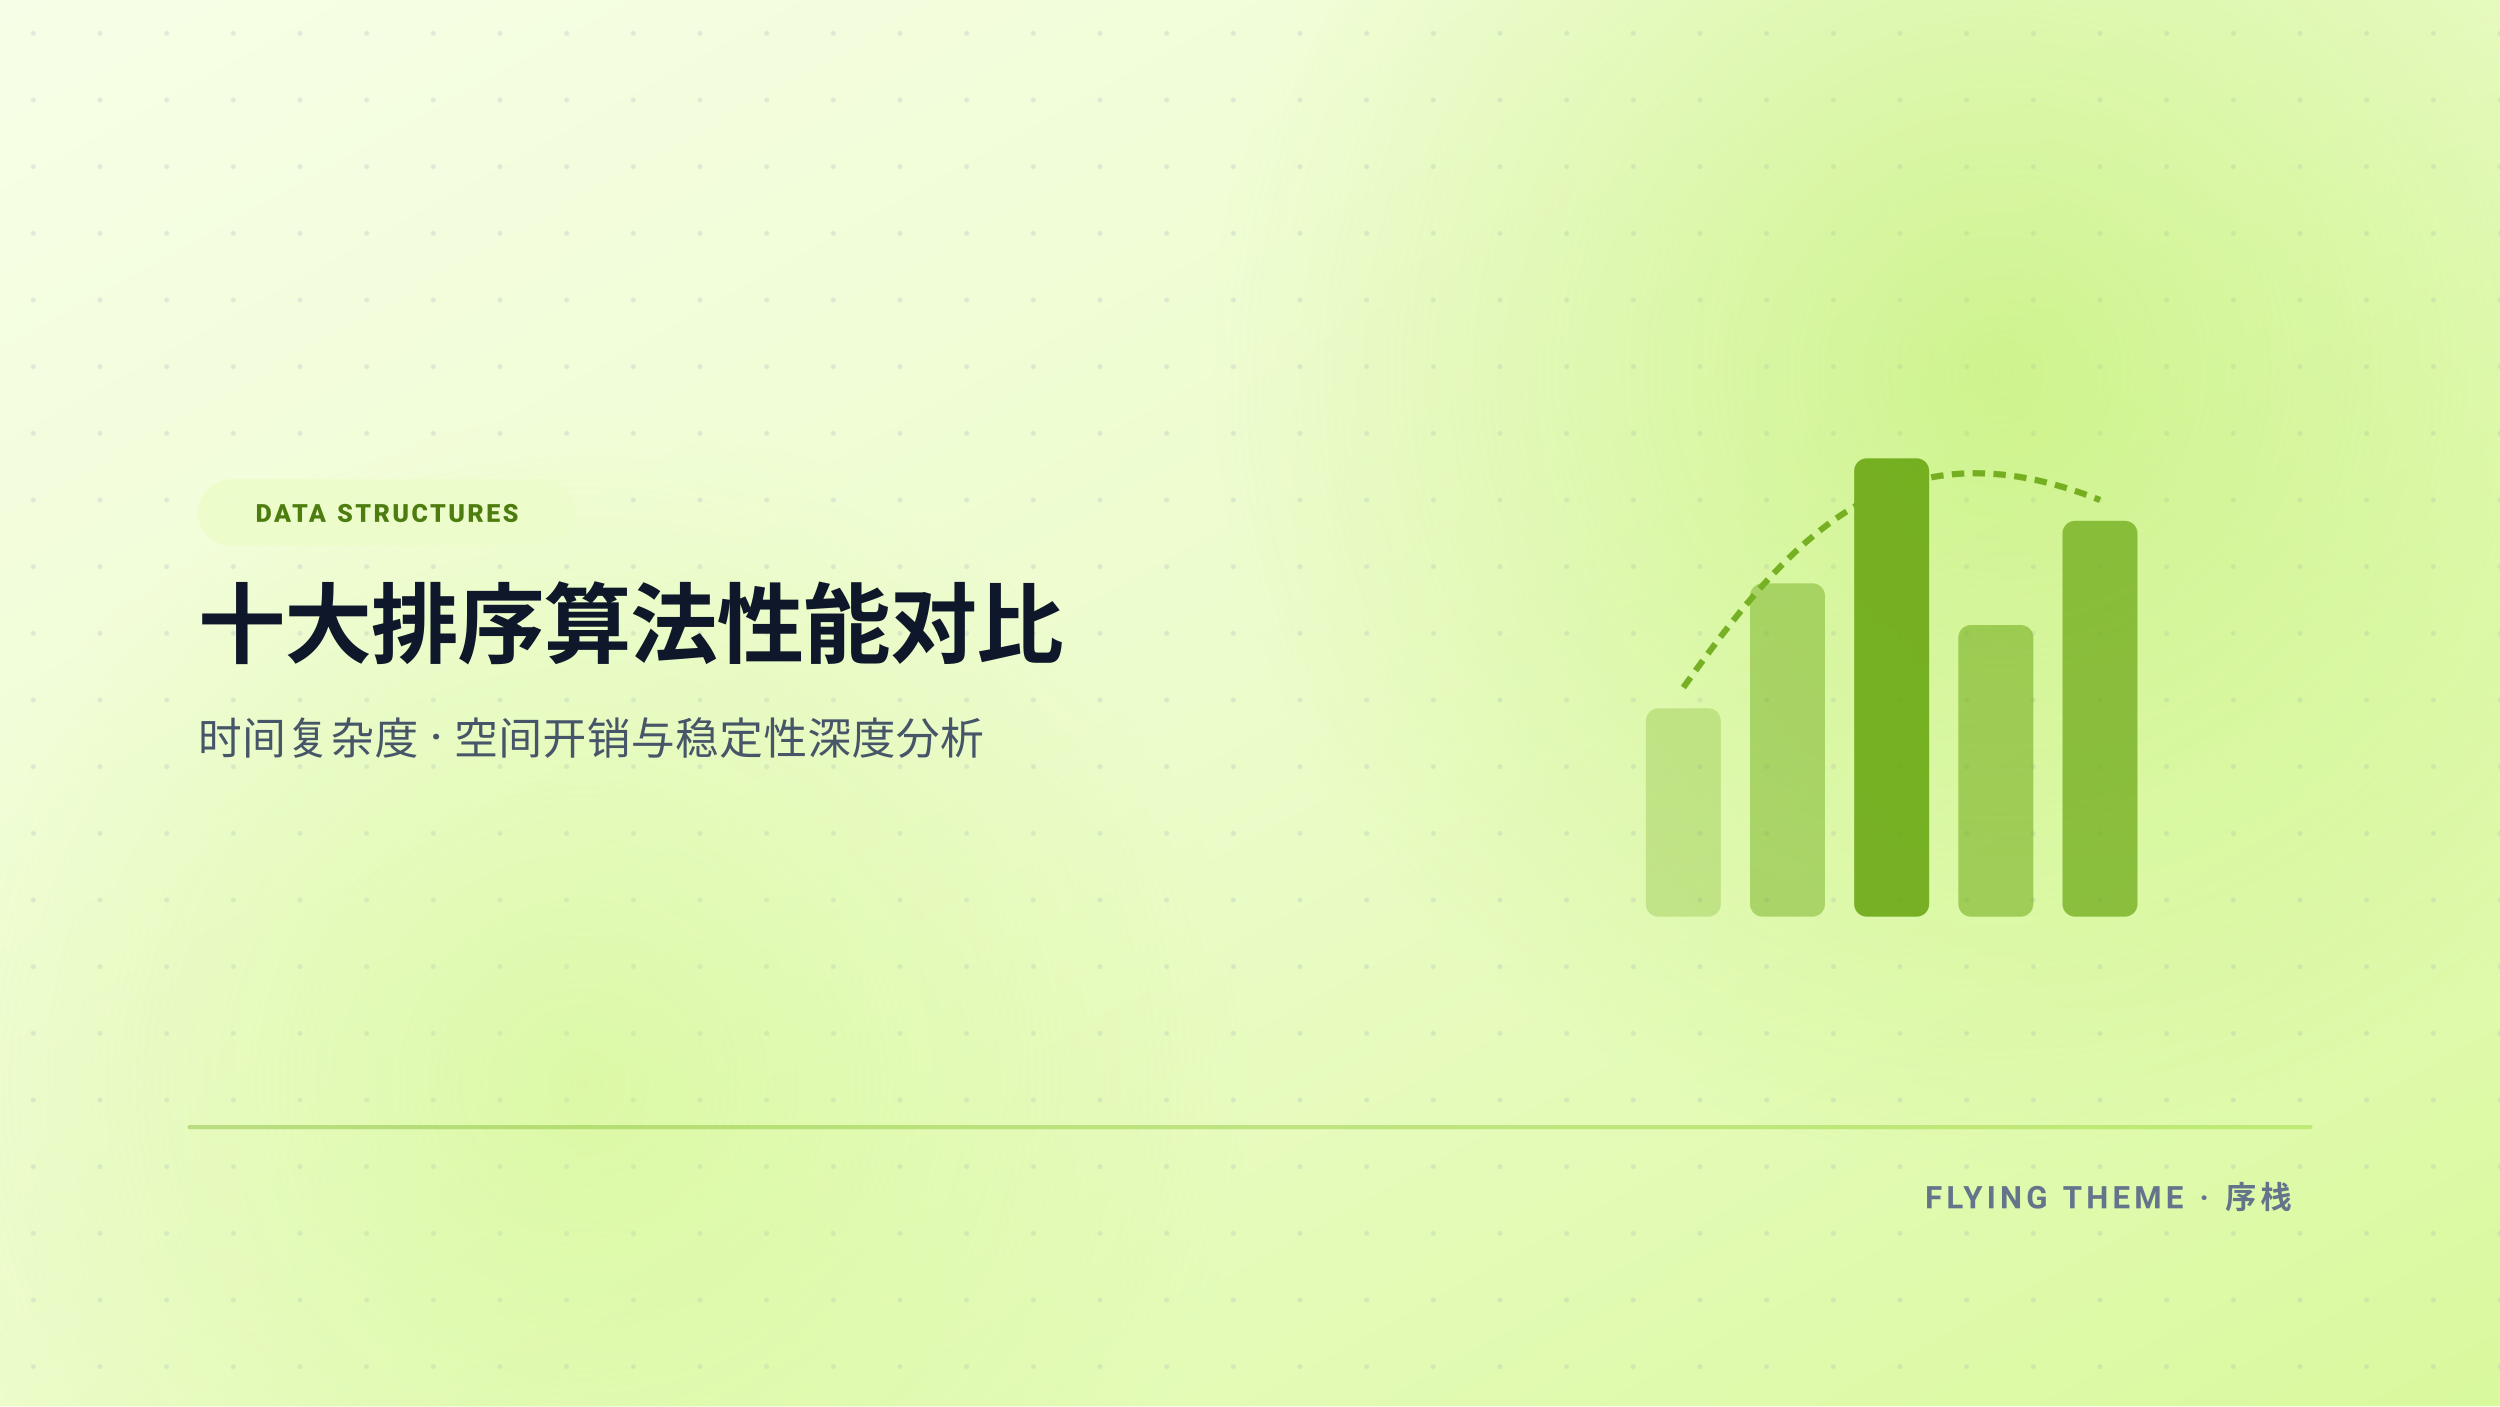
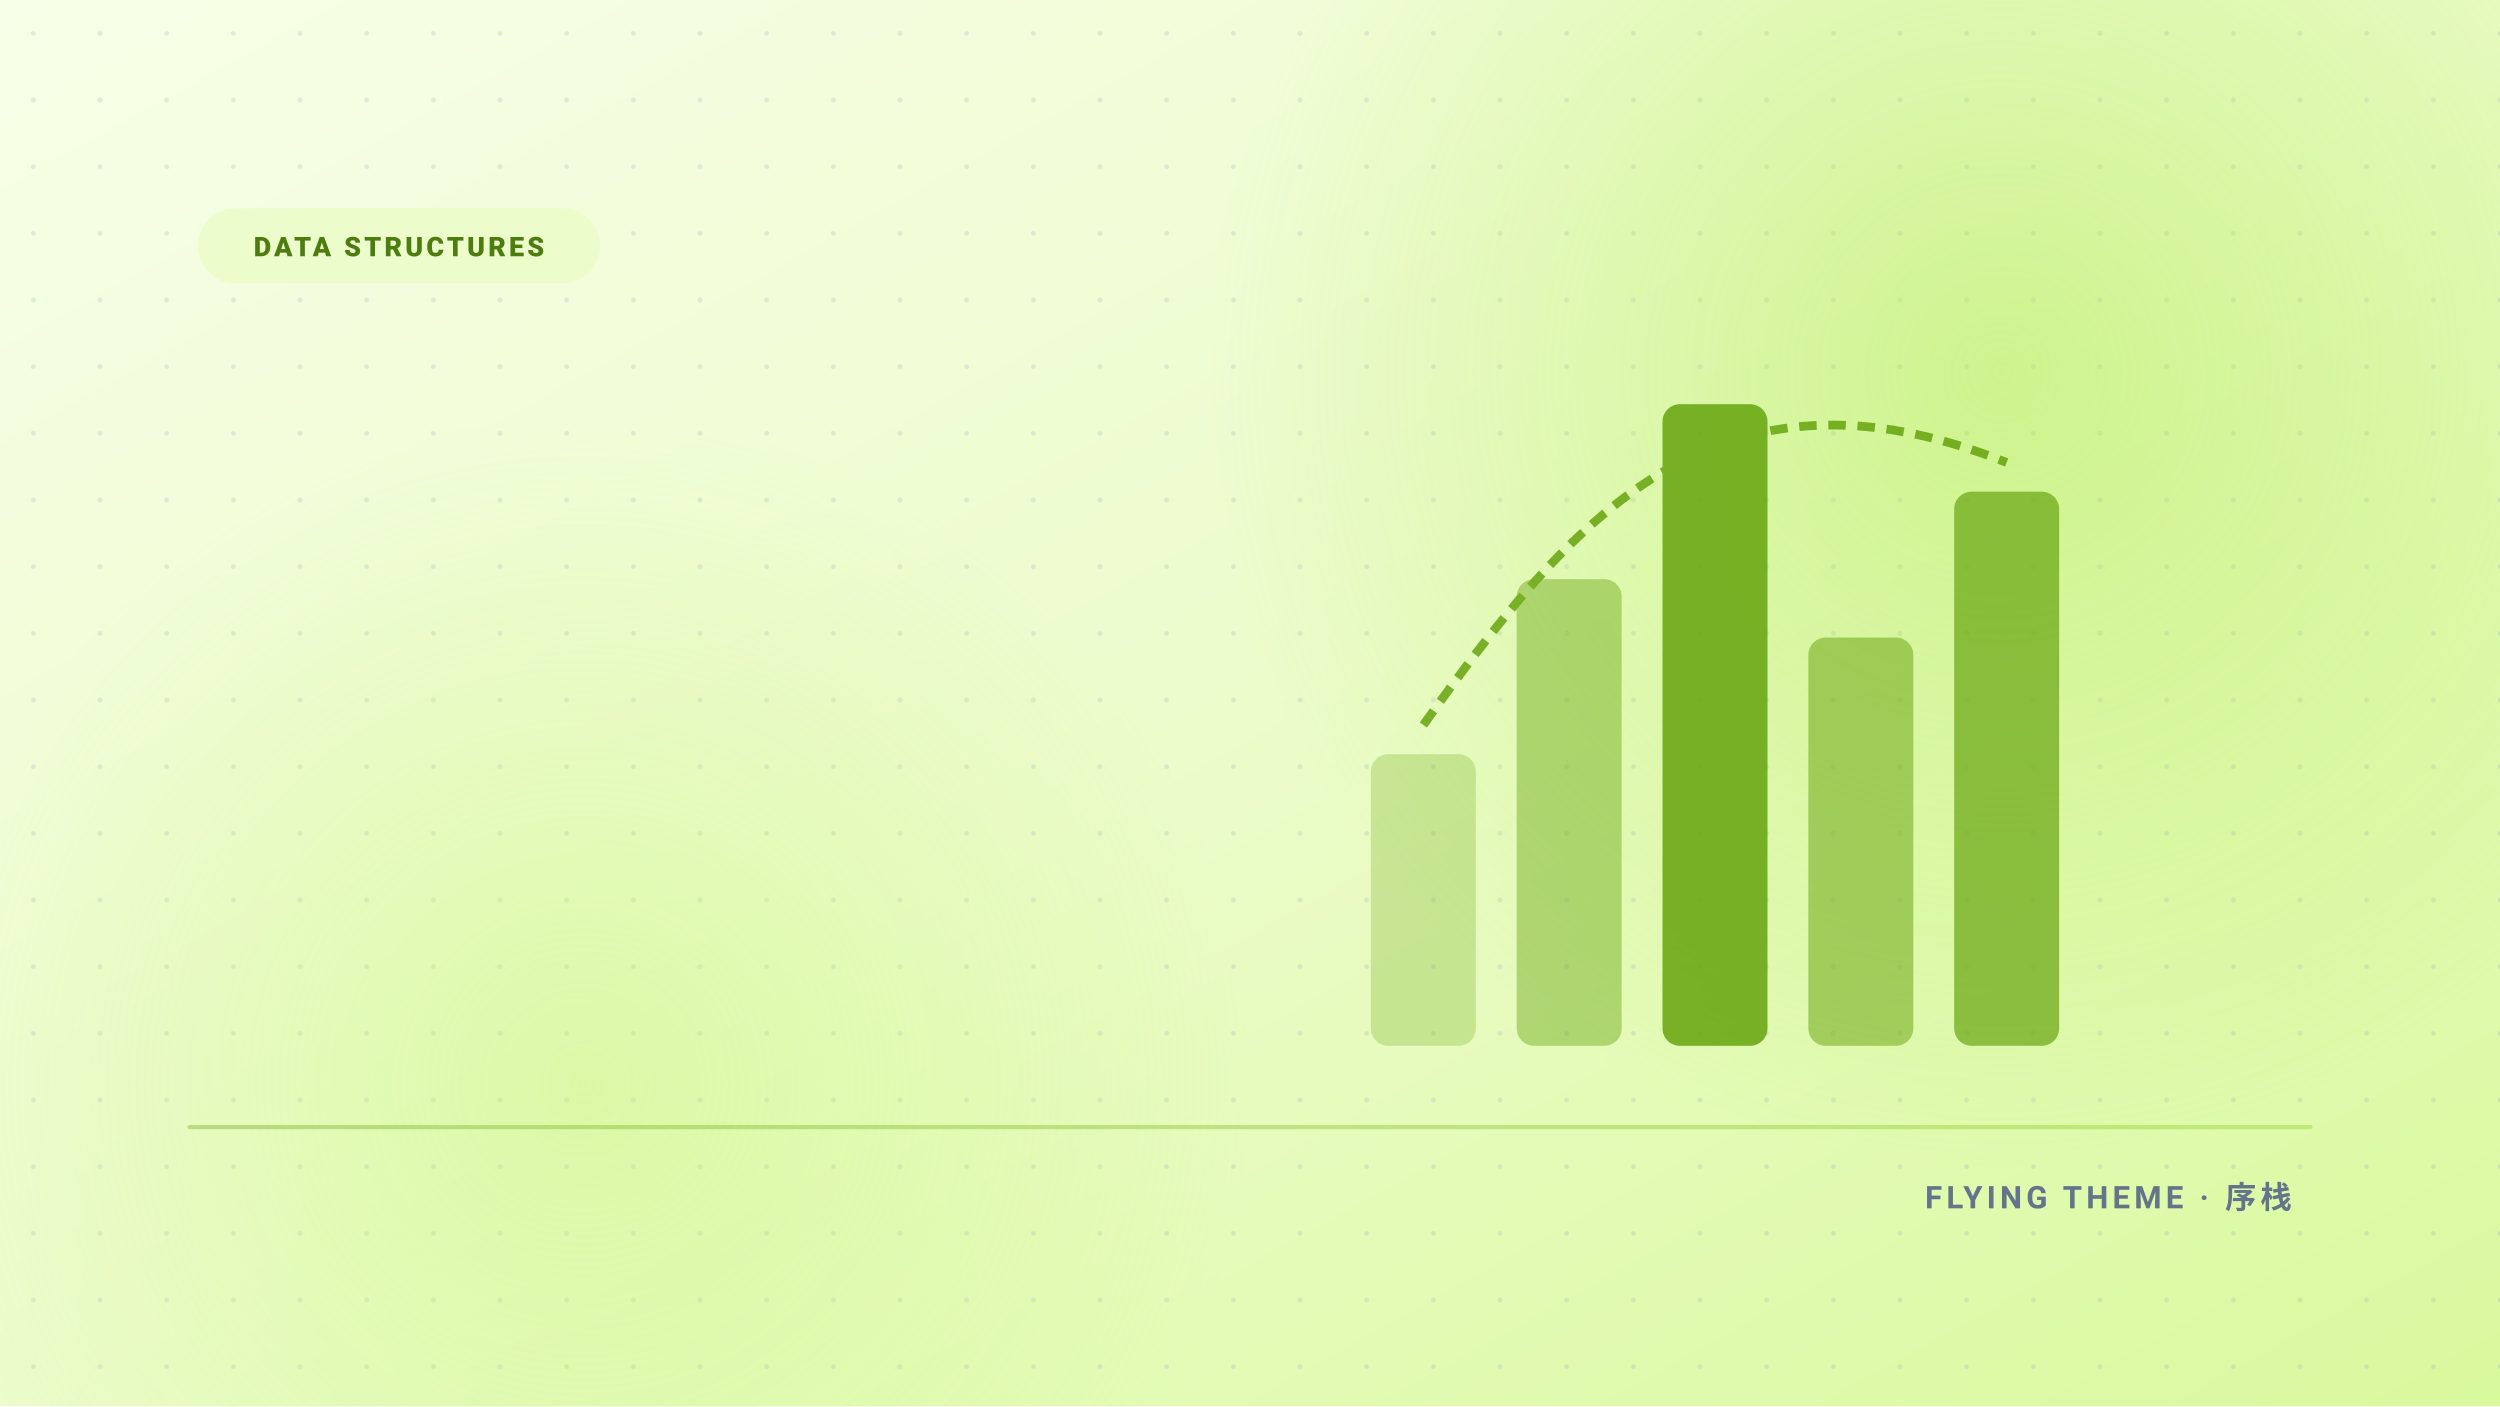
<svg xmlns="http://www.w3.org/2000/svg" viewBox="0 0 1200 675" width="1200" height="675" style="background-color: #F7FEE7;">
  <defs>
    <linearGradient id="bgGrad_sorting_algorithms_comparison" x1="0%" y1="0%" x2="100%" y2="100%">
      <stop offset="0%" stop-color="#F7FEE7" />
      <stop offset="50%" stop-color="#ECFCCB" />
      <stop offset="100%" stop-color="#D9F99D" />
    </linearGradient>
    <linearGradient id="accentGrad_sorting_algorithms_comparison" x1="0%" y1="0%" x2="100%" y2="0%">
      <stop offset="0%" stop-color="#65A30D" />
      <stop offset="100%" stop-color="#84CC16" />
    </linearGradient>
    <pattern id="dotGrid_sorting_algorithms_comparison" width="32" height="32" patternUnits="userSpaceOnUse">
      <circle cx="16" cy="16" r="1.2" fill="#94A3B8" opacity="0.22" />
    </pattern>
    <radialGradient id="glow1_sorting_algorithms_comparison" cx="50%" cy="50%" r="50%">
      <stop offset="0%" stop-color="#A3E635" stop-opacity="0.4" />
      <stop offset="100%" stop-color="#A3E635" stop-opacity="0" />
    </radialGradient>
    <radialGradient id="glow2_sorting_algorithms_comparison" cx="50%" cy="50%" r="50%">
      <stop offset="0%" stop-color="#BEF264" stop-opacity="0.35" />
      <stop offset="100%" stop-color="#BEF264" stop-opacity="0" />
    </radialGradient>
  </defs>
  <rect width="100%" height="100%" fill="url(#bgGrad_sorting_algorithms_comparison)" />
  <rect width="100%" height="100%" fill="url(#dotGrid_sorting_algorithms_comparison)" />
  <circle cx="960" cy="180" r="380" fill="url(#glow1_sorting_algorithms_comparison)" />
  <circle cx="280" cy="520" r="320" fill="url(#glow2_sorting_algorithms_comparison)" />
-   <g transform="translate(770, 160)" opacity="0.85">
+   <g transform="translate(630, 110) scale(1.4)" opacity="0.85">
    <rect x="20" y="180" width="36" height="100" rx="6" fill="#65A30D" opacity="0.3" />
    <rect x="70" y="120" width="36" height="160" rx="6" fill="#65A30D" opacity="0.5" />
    <rect x="120" y="60" width="36" height="220" rx="6" fill="#65A30D" />
    <rect x="170" y="140" width="36" height="140" rx="6" fill="#65A30D" opacity="0.6" />
    <rect x="220" y="90" width="36" height="190" rx="6" fill="#65A30D" opacity="0.8" />
    <path d="M 38 170 C 88 100, 138 40, 238 80" fill="none" stroke="#65A30D" stroke-width="3" stroke-dasharray="6 4" />
  </g>
  <rect x="90" y="540" width="1020" height="2" fill="url(#accentGrad_sorting_algorithms_comparison)" opacity="0.35" rx="1" />
-   <g transform="translate(95, 230)">
-     <rect x="0" y="0" width="181.5" height="32" rx="16" fill="#ECFCCB" opacity="0.95" />
-     <text x="90.75" y="20.5" text-anchor="middle" font-family="-apple-system, BlinkMacSystemFont, 'Segoe UI', Roboto, sans-serif" font-size="12" font-weight="800" fill="#4D7C0F" letter-spacing="1.2">
+   <g transform="translate(95, 100)">
+     <rect x="0" y="0" width="193" height="36" rx="18" fill="#ECFCCB" opacity="0.95" />
+     <text x="96.5" y="23" text-anchor="middle" font-family="system-ui, -apple-system, BlinkMacSystemFont, 'Segoe UI', Roboto, sans-serif" font-size="13" font-weight="800" fill="#4D7C0F" letter-spacing="1.5">
      DATA STRUCTURES
-     </text>
-     <text x="0" y="85" font-family="-apple-system, BlinkMacSystemFont, 'Segoe UI', Roboto, sans-serif" font-size="42" font-weight="800" fill="#0F172A" letter-spacing="-0.5">
-       十大排序算法性能对比
-     </text>
-     <text x="0" y="132" font-family="-apple-system, BlinkMacSystemFont, 'Segoe UI', Roboto, sans-serif" font-size="21" font-weight="500" fill="#475569" letter-spacing="0.2">
-       时间复杂度 · 空间开销与稳定性深度分析
    </text>
  </g>
  <g transform="translate(1100, 580)">
-     <text text-anchor="end" font-family="-apple-system, BlinkMacSystemFont, 'Segoe UI', Roboto, sans-serif" font-size="15" font-weight="600" fill="#64748B" letter-spacing="2">
+     <text text-anchor="end" font-family="system-ui, -apple-system, BlinkMacSystemFont, 'Segoe UI', Roboto, sans-serif" font-size="15" font-weight="600" fill="#64748B" letter-spacing="2">
      FLYING THEME · 序栈
    </text>
  </g>
</svg>
